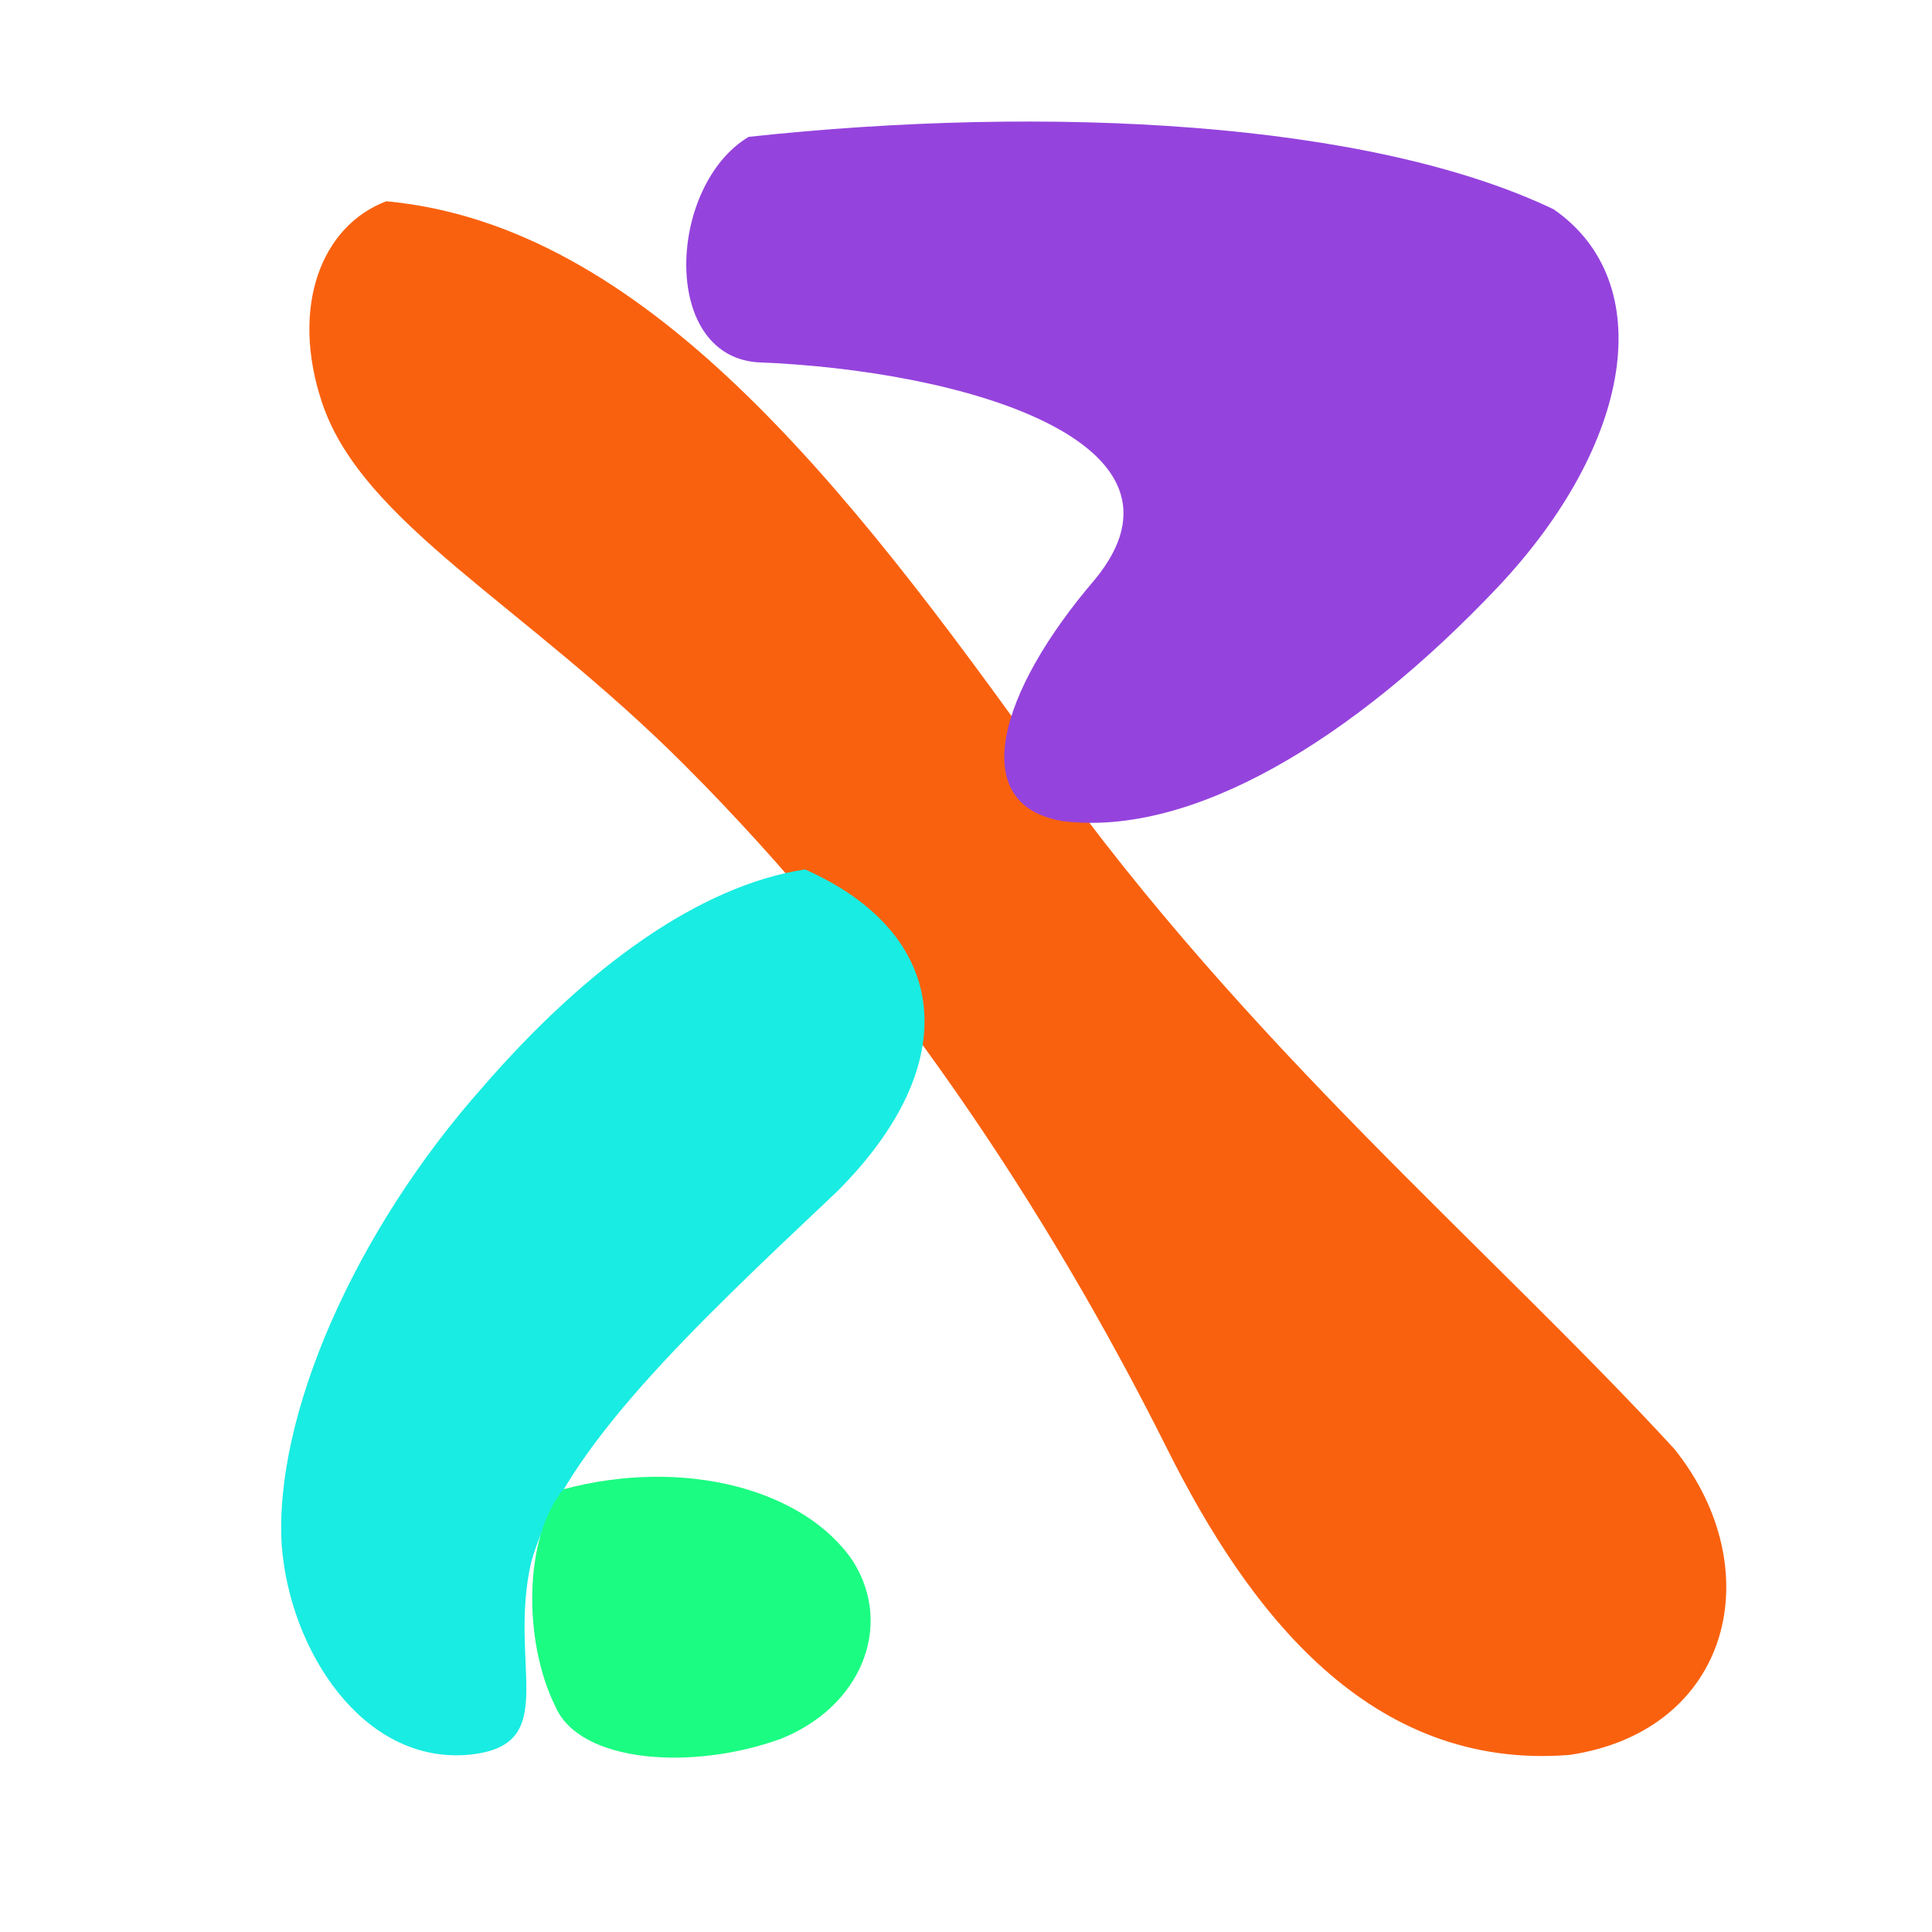
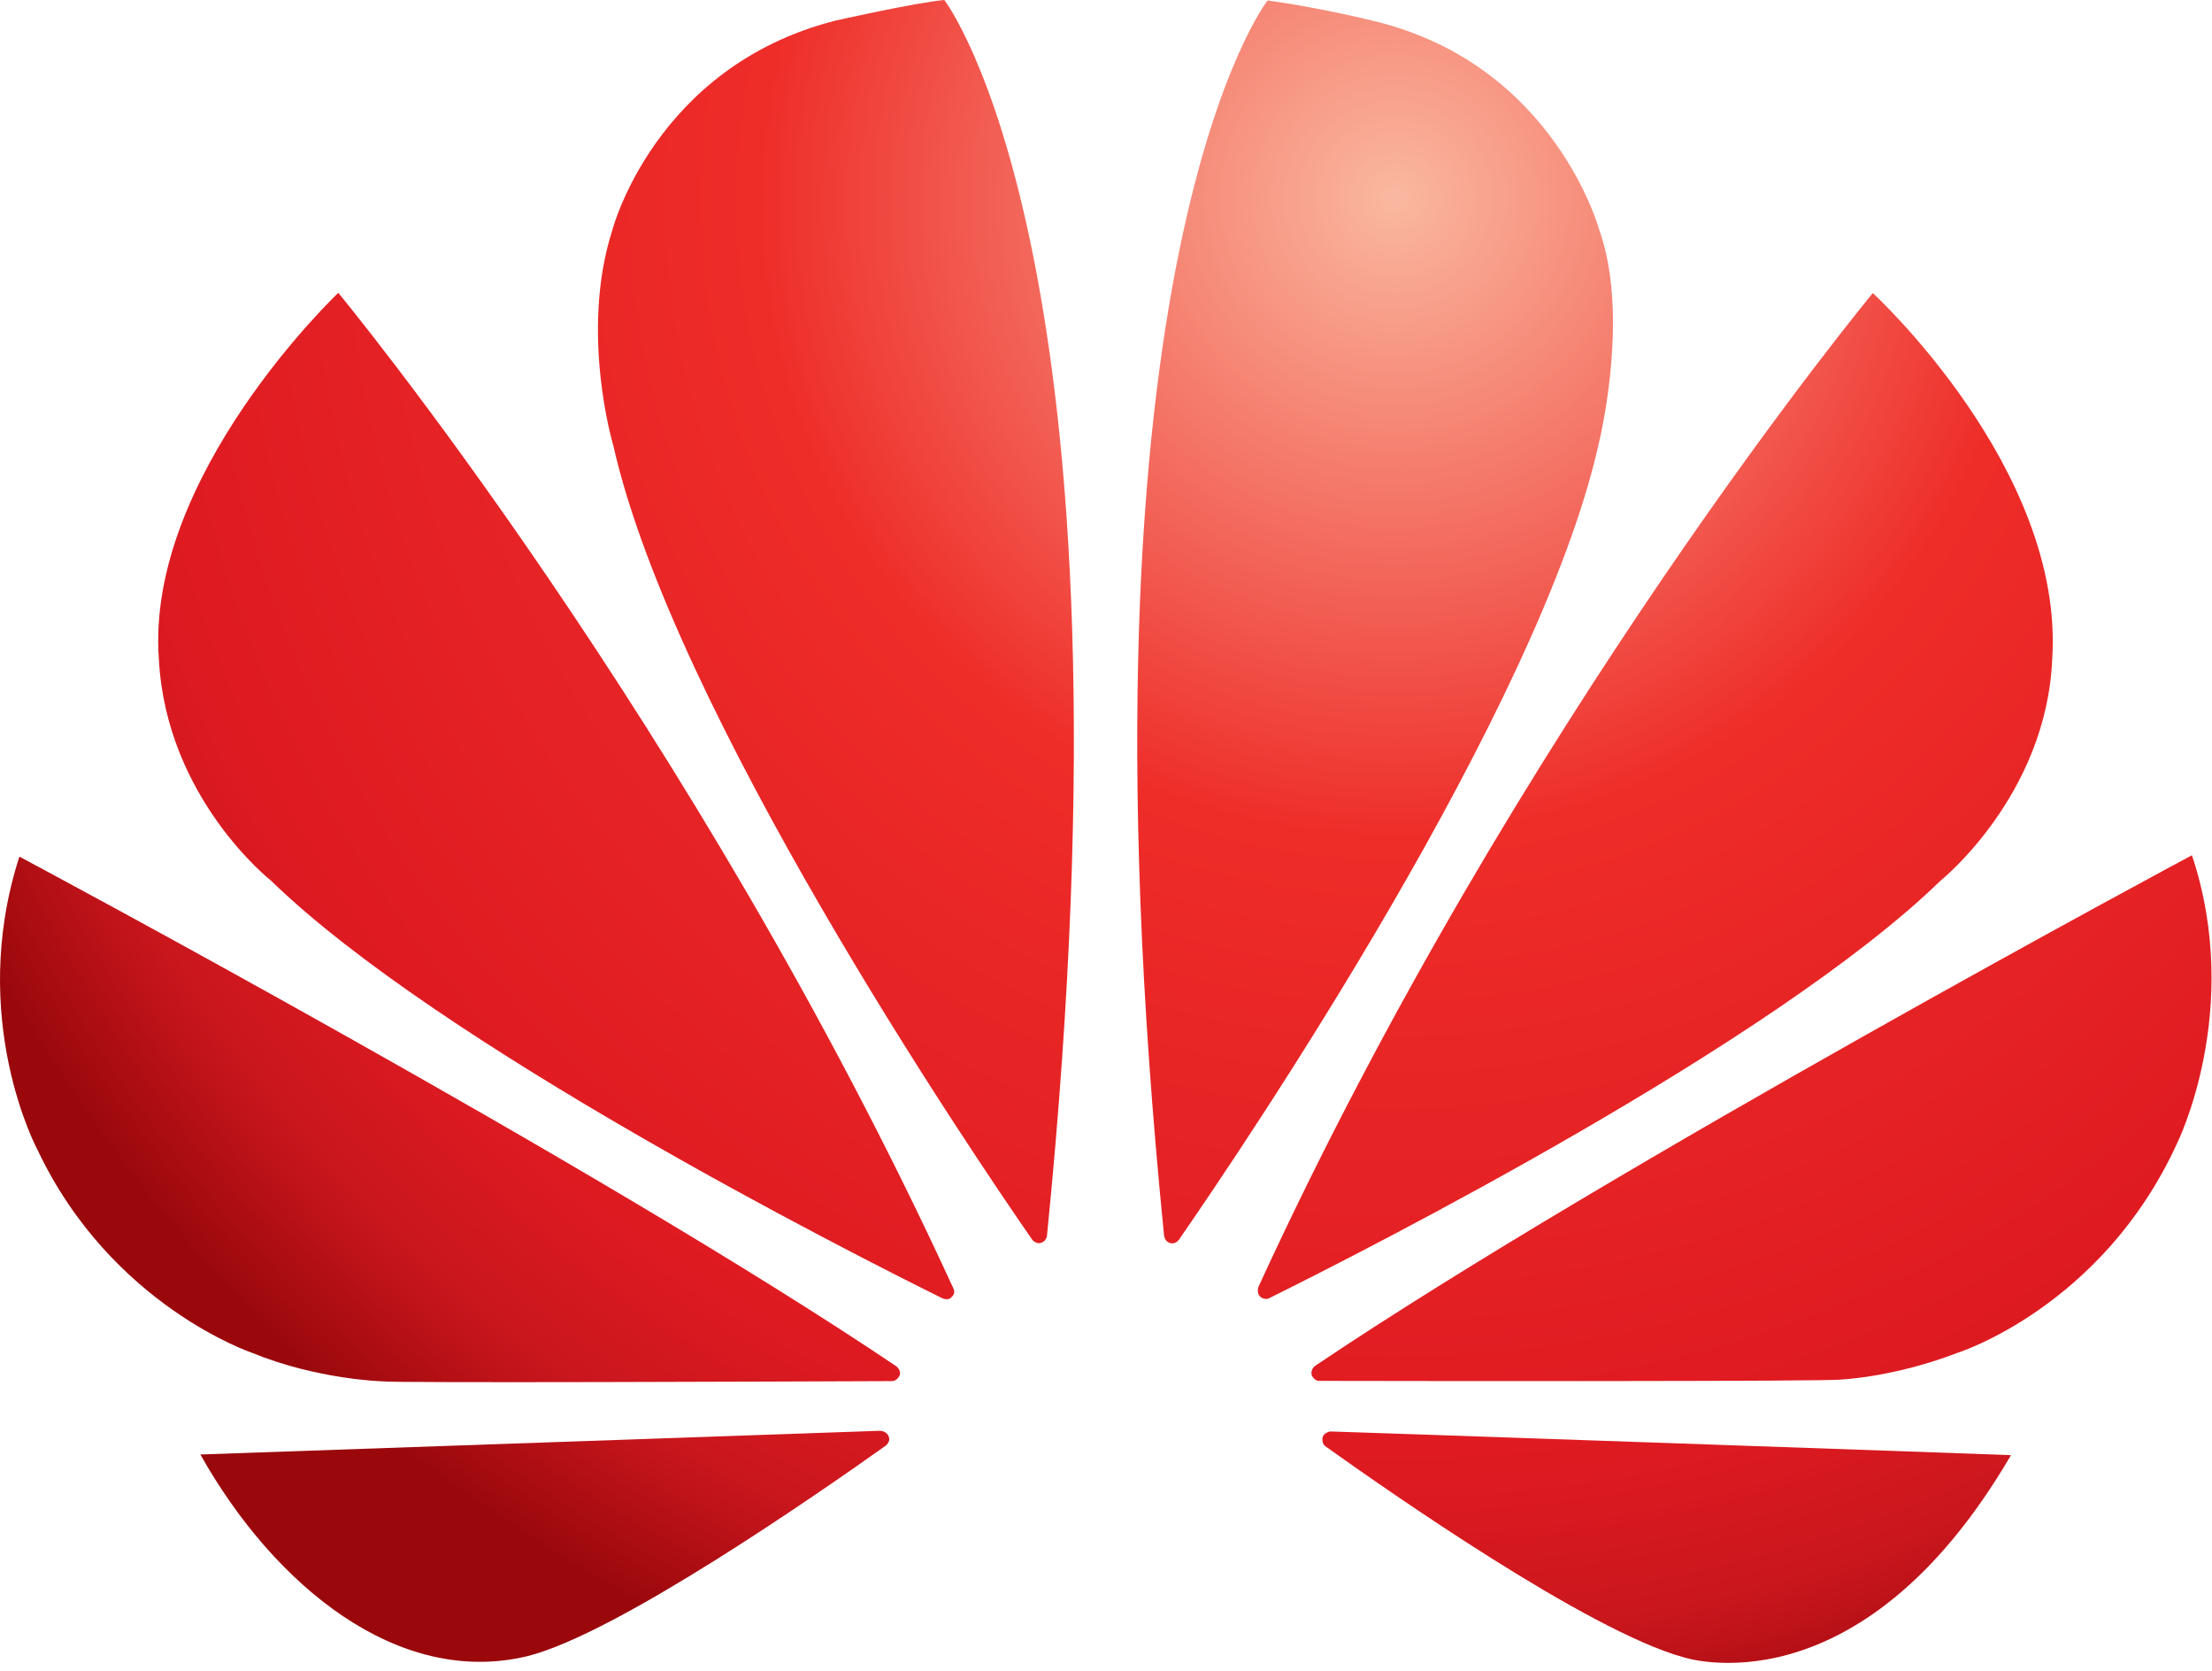
- <svg xmlns="http://www.w3.org/2000/svg" viewBox="0 0 24 24">
-   <path d="M4.8 2.5 C8.0 2.8 10.5 6.0 13.0 9.5 C15.5 13.0 18.5 15.5 20.8 18.0 C22.0 19.5 21.5 21.5 19.5 21.8 C17.0 22.0 15.5 20.0 14.5 18.0 C13.0 15.0 11.0 12.0 8.5 9.5 C6.5 7.5 4.5 6.5 4.0 5.0 C3.6 3.8 4.0 2.8 4.8 2.5 Z" fill="#FA610E" />
-   <path d="M9.3 1.7 C13.0 1.3 17.0 1.5 19.3 2.6 C20.6 3.5 20.3 5.5 18.6 7.3 C16.8 9.2 14.8 10.4 13.2 10.2 C12.0 10.0 12.4 8.6 13.6 7.2 C15.0 5.5 12.0 4.6 9.4 4.5 C8.2 4.4 8.3 2.3 9.3 1.7 Z" fill="#9543DD" />
-   <path d="M10.0 10.8 C11.8 11.6 12.0 13.2 10.4 14.8 C8.6 16.5 7.0 18.0 6.6 19.4 C6.3 20.7 7.0 21.7 5.8 21.8 C4.5 21.9 3.6 20.5 3.5 19.2 C3.4 17.6 4.4 15.3 6.0 13.5 C7.3 12.0 8.7 11.0 10.0 10.8 Z" fill="#19ECE2" />
-   <path d="M7.0 18.5 C8.5 18.1 10.0 18.5 10.6 19.4 C11.1 20.2 10.7 21.2 9.7 21.6 C8.6 22.0 7.2 21.9 6.9 21.2 C6.5 20.4 6.5 19.1 7.0 18.5 Z" fill="#1BFC82" />
+ <svg xmlns="http://www.w3.org/2000/svg" viewBox="0 0 245 185">
+   <g transform="matrix(1,0,0,1,0.001211,0)">
+     <g transform="matrix(0.249618,0,0,0.25,0,0)">
+       <path d="M70.5,292.1C73.8,353.6 120.2,390 120.2,390C195,462.6 376.2,554.3 418.3,575.1C418.9,575.3 421.1,576 422.3,574.4C422.3,574.4 424.1,573 423.1,570.8C307.8,319.9 150.1,129.7 150.1,129.7C150.1,129.7 64.4,210.8 70.5,292.1Z" fill="url(#_Radial1)" />
+     </g>
+     <g transform="matrix(0.249618,0,0,0.25,0,0)">
+       <path d="M88.9,644.2C121.6,702.3 176.7,747.4 234.1,733.5C273.7,723.6 363.4,661.3 393,640.3C395.3,638.3 394.4,636.5 394.4,636.5C393.7,633.8 390.5,633.7 390.5,633.7L88.9,644.2Z" fill="url(#_Radial2)" />
+     </g>
+     <g transform="matrix(0.249618,0,0,0.25,0,0)">
+       <path d="M16.7,509.4C49.4,578.3 111.9,599.2 111.9,599.2C140.7,611 169.6,611.8 169.6,611.8C174.1,612.6 349,611.9 395.8,611.7C397.8,611.7 398.9,609.7 398.9,609.7C400.4,607.3 397.8,605.2 397.8,605.2C265.4,516.1 8.6,379.4 8.6,379.4C-14.7,451.4 16.7,509.4 16.7,509.4Z" fill="url(#_Radial3)" />
+     </g>
+     <g transform="matrix(0.249618,0,0,0.25,0,0)">
+       <path d="M370.4,9.2C290.5,29.7 271.7,101.9 271.7,101.9C257.1,147.3 272.1,197.2 272.1,197.2C298.7,315 429.9,508.6 458.1,549.2C460.1,551.2 461.7,550.5 461.7,550.5C464.7,549.7 464.6,546.8 464.6,546.8C507.9,114.6 419,0 419,0C405.9,1.2 370.4,9.2 370.4,9.2Z" fill="url(#_Radial4)" />
+     </g>
+     <g transform="matrix(0.249618,0,0,0.25,0,0)">
+       <path d="M516.5,547.1C516.8,549.8 518.8,550.4 518.8,550.4C519.3,550.7 520.3,550.7 520.3,550.7C522.2,550.6 523.3,548.8 523.3,548.8C552.2,507.1 682.7,314.6 709.2,197.3C709.2,197.3 715.5,172.3 715.7,144.3L715.7,141.5C715.6,128.1 714,114.2 709.7,102.1C709.7,102.1 690,28.8 610,9.4C610,9.4 587,3.6 562.5,0.2C562.4,0 473.1,114.6 516.5,547.1Z" fill="url(#_Radial5)" fill-rule="nonzero" />
+     </g>
+     <g transform="matrix(0.249618,0,0,0.25,0,0)">
+       <path d="M590.3,634C590.3,634 587.6,634.4 586.9,636.4C586.9,636.4 586.2,639.1 588,640.5C616.9,661.1 704.4,722.1 746.6,733.9C746.6,733.9 824.5,760.4 892.3,644.5C892.3,644.4 590.3,633.9 590.3,634Z" fill="url(#_Radial6)" />
+     </g>
+     <g transform="matrix(0.249618,0,0,0.25,0,0)">
+       <path d="M583.6,604.9C583.6,604.9 581.2,606.5 582.1,609.3C582.1,609.3 583.3,611.6 585.2,611.6C632.6,611.7 812.3,611.9 816.9,611C816.9,611 840.1,610.1 868.8,599.1C868.8,599.1 932.7,578.9 965.9,506.6C965.9,506.6 995.5,447.6 972.6,378.8C972.5,378.8 716.2,515.8 583.6,604.9Z" fill="url(#_Radial7)" />
+     </g>
+     <g transform="matrix(0.249618,0,0,0.25,0,0)">
+       <path d="M558.5,569.7C558.5,569.7 557.2,572.6 559.4,574.5C559.4,574.5 561.5,576.1 563.5,574.8C606.7,553.4 786.5,462.3 861,390.1C861,390.1 908.1,352.4 910.6,291.8C916,207.7 831,129.8 831,129.8C831,129.8 673.7,319.3 558.5,569.7Z" fill="url(#_Radial8)" />
+     </g>
+   </g>
+   <defs>
+     <radialGradient id="_Radial1" cx="0" cy="0" r="1" gradientUnits="userSpaceOnUse" gradientTransform="matrix(707.162,0,0,704.313,618.2375,90.47336)">
+       <stop offset="0" stop-color="#FAB8A0" />
+       <stop offset="0.4" stop-color="#EE2C28" />
+       <stop offset="0.8" stop-color="#DE1A21" />
+       <stop offset="0.9" stop-color="#C9161D" />
+       <stop offset="1" stop-color="#9A080C" />
+     </radialGradient>
+     <radialGradient id="_Radial2" cx="0" cy="0" r="1" gradientUnits="userSpaceOnUse" gradientTransform="matrix(708.691,0,0,705.837,618.5484,89.83073)">
+       <stop offset="0" stop-color="#FAB8A0" />
+       <stop offset="0.4" stop-color="#EE2C28" />
+       <stop offset="0.8" stop-color="#DE1A21" />
+       <stop offset="0.9" stop-color="#C9161D" />
+       <stop offset="1" stop-color="#9A080C" />
+     </radialGradient>
+     <radialGradient id="_Radial3" cx="0" cy="0" r="1" gradientUnits="userSpaceOnUse" gradientTransform="matrix(708.552,0,0,705.698,618.7088,89.69979)">
+       <stop offset="0" stop-color="#FAB8A0" />
+       <stop offset="0.4" stop-color="#EE2C28" />
+       <stop offset="0.8" stop-color="#DE1A21" />
+       <stop offset="0.9" stop-color="#C9161D" />
+       <stop offset="1" stop-color="#9A080C" />
+     </radialGradient>
+     <radialGradient id="_Radial4" cx="0" cy="0" r="1" gradientUnits="userSpaceOnUse" gradientTransform="matrix(708.512,0,0,705.658,618.4619,91.18048)">
+       <stop offset="0" stop-color="#FAB8A0" />
+       <stop offset="0.4" stop-color="#EE2C28" />
+       <stop offset="0.8" stop-color="#DE1A21" />
+       <stop offset="0.9" stop-color="#C9161D" />
+       <stop offset="1" stop-color="#9A080C" />
+     </radialGradient>
+     <radialGradient id="_Radial5" cx="0" cy="0" r="1" gradientUnits="userSpaceOnUse" gradientTransform="matrix(708.601,0,0,-705.746,619.0411,89.62484)">
+       <stop offset="0" stop-color="#FAB8A0" />
+       <stop offset="0.4" stop-color="#EE2C28" />
+       <stop offset="0.8" stop-color="#DE1A21" />
+       <stop offset="0.9" stop-color="#C9161D" />
+       <stop offset="1" stop-color="#9A080C" />
+     </radialGradient>
+     <radialGradient id="_Radial6" cx="0" cy="0" r="1" gradientUnits="userSpaceOnUse" gradientTransform="matrix(709.384,0,0,706.527,619.1197,89.49756)">
+       <stop offset="0" stop-color="#FAB8A0" />
+       <stop offset="0.4" stop-color="#EE2C28" />
+       <stop offset="0.8" stop-color="#DE1A21" />
+       <stop offset="0.9" stop-color="#C9161D" />
+       <stop offset="1" stop-color="#9A080C" />
+     </radialGradient>
+     <radialGradient id="_Radial7" cx="0" cy="0" r="1" gradientUnits="userSpaceOnUse" gradientTransform="matrix(708.583,0,0,705.728,618.7794,89.88052)">
+       <stop offset="0" stop-color="#FAB8A0" />
+       <stop offset="0.4" stop-color="#EE2C28" />
+       <stop offset="0.8" stop-color="#DE1A21" />
+       <stop offset="0.9" stop-color="#C9161D" />
+       <stop offset="1" stop-color="#9A080C" />
+     </radialGradient>
+     <radialGradient id="_Radial8" cx="0" cy="0" r="1" gradientUnits="userSpaceOnUse" gradientTransform="matrix(708.222,0,0,705.369,618.9404,89.78607)">
+       <stop offset="0" stop-color="#FAB8A0" />
+       <stop offset="0.4" stop-color="#EE2C28" />
+       <stop offset="0.8" stop-color="#DE1A21" />
+       <stop offset="0.9" stop-color="#C9161D" />
+       <stop offset="1" stop-color="#9A080C" />
+     </radialGradient>
+   </defs>
</svg>
